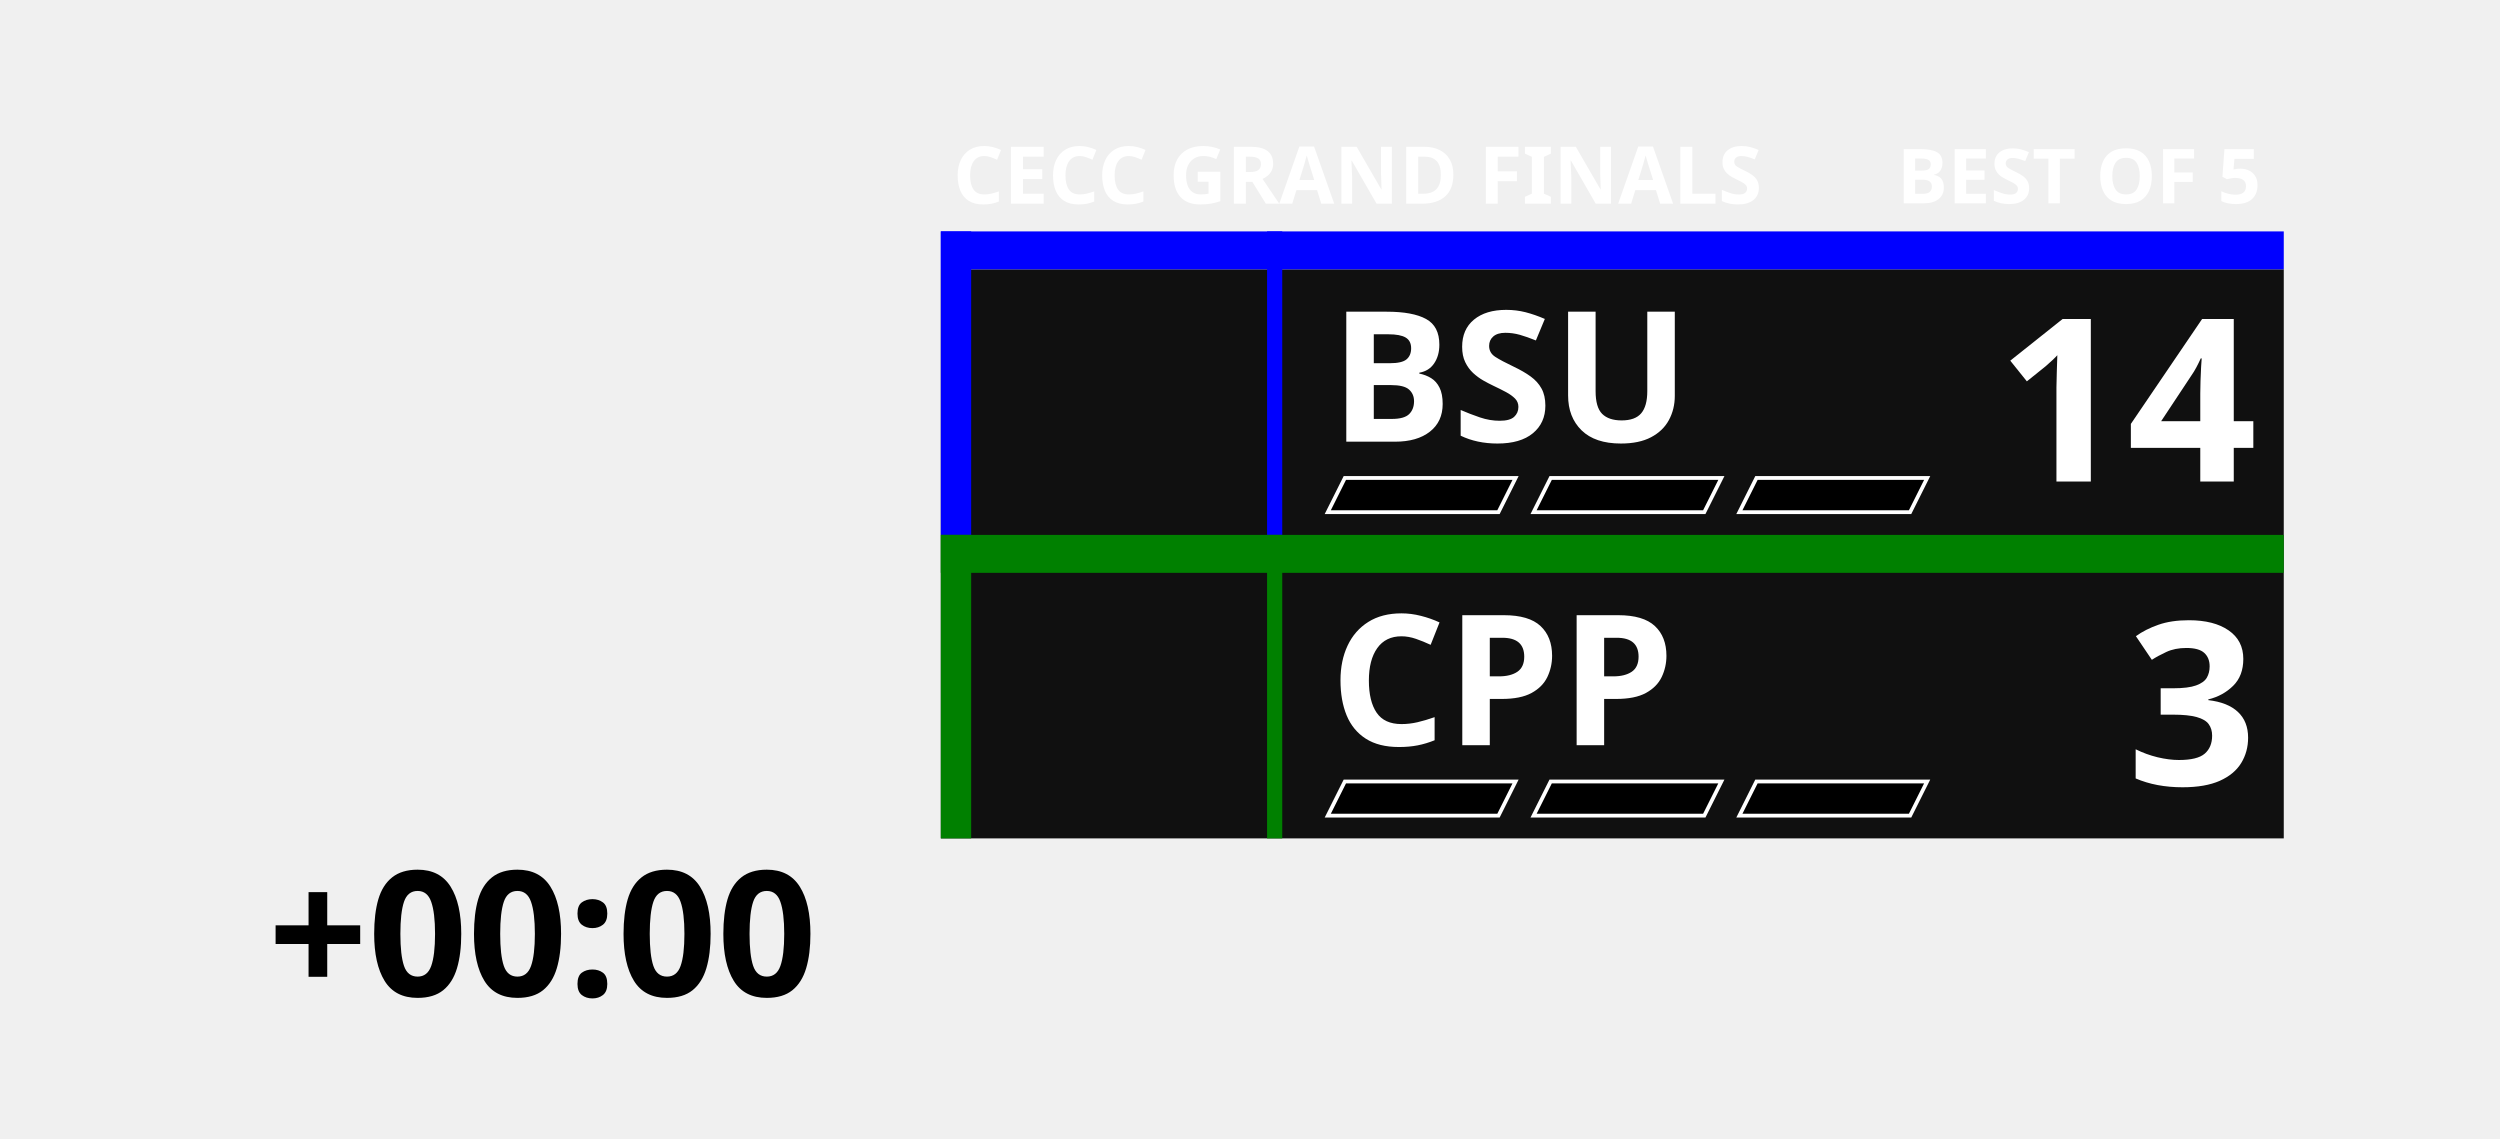
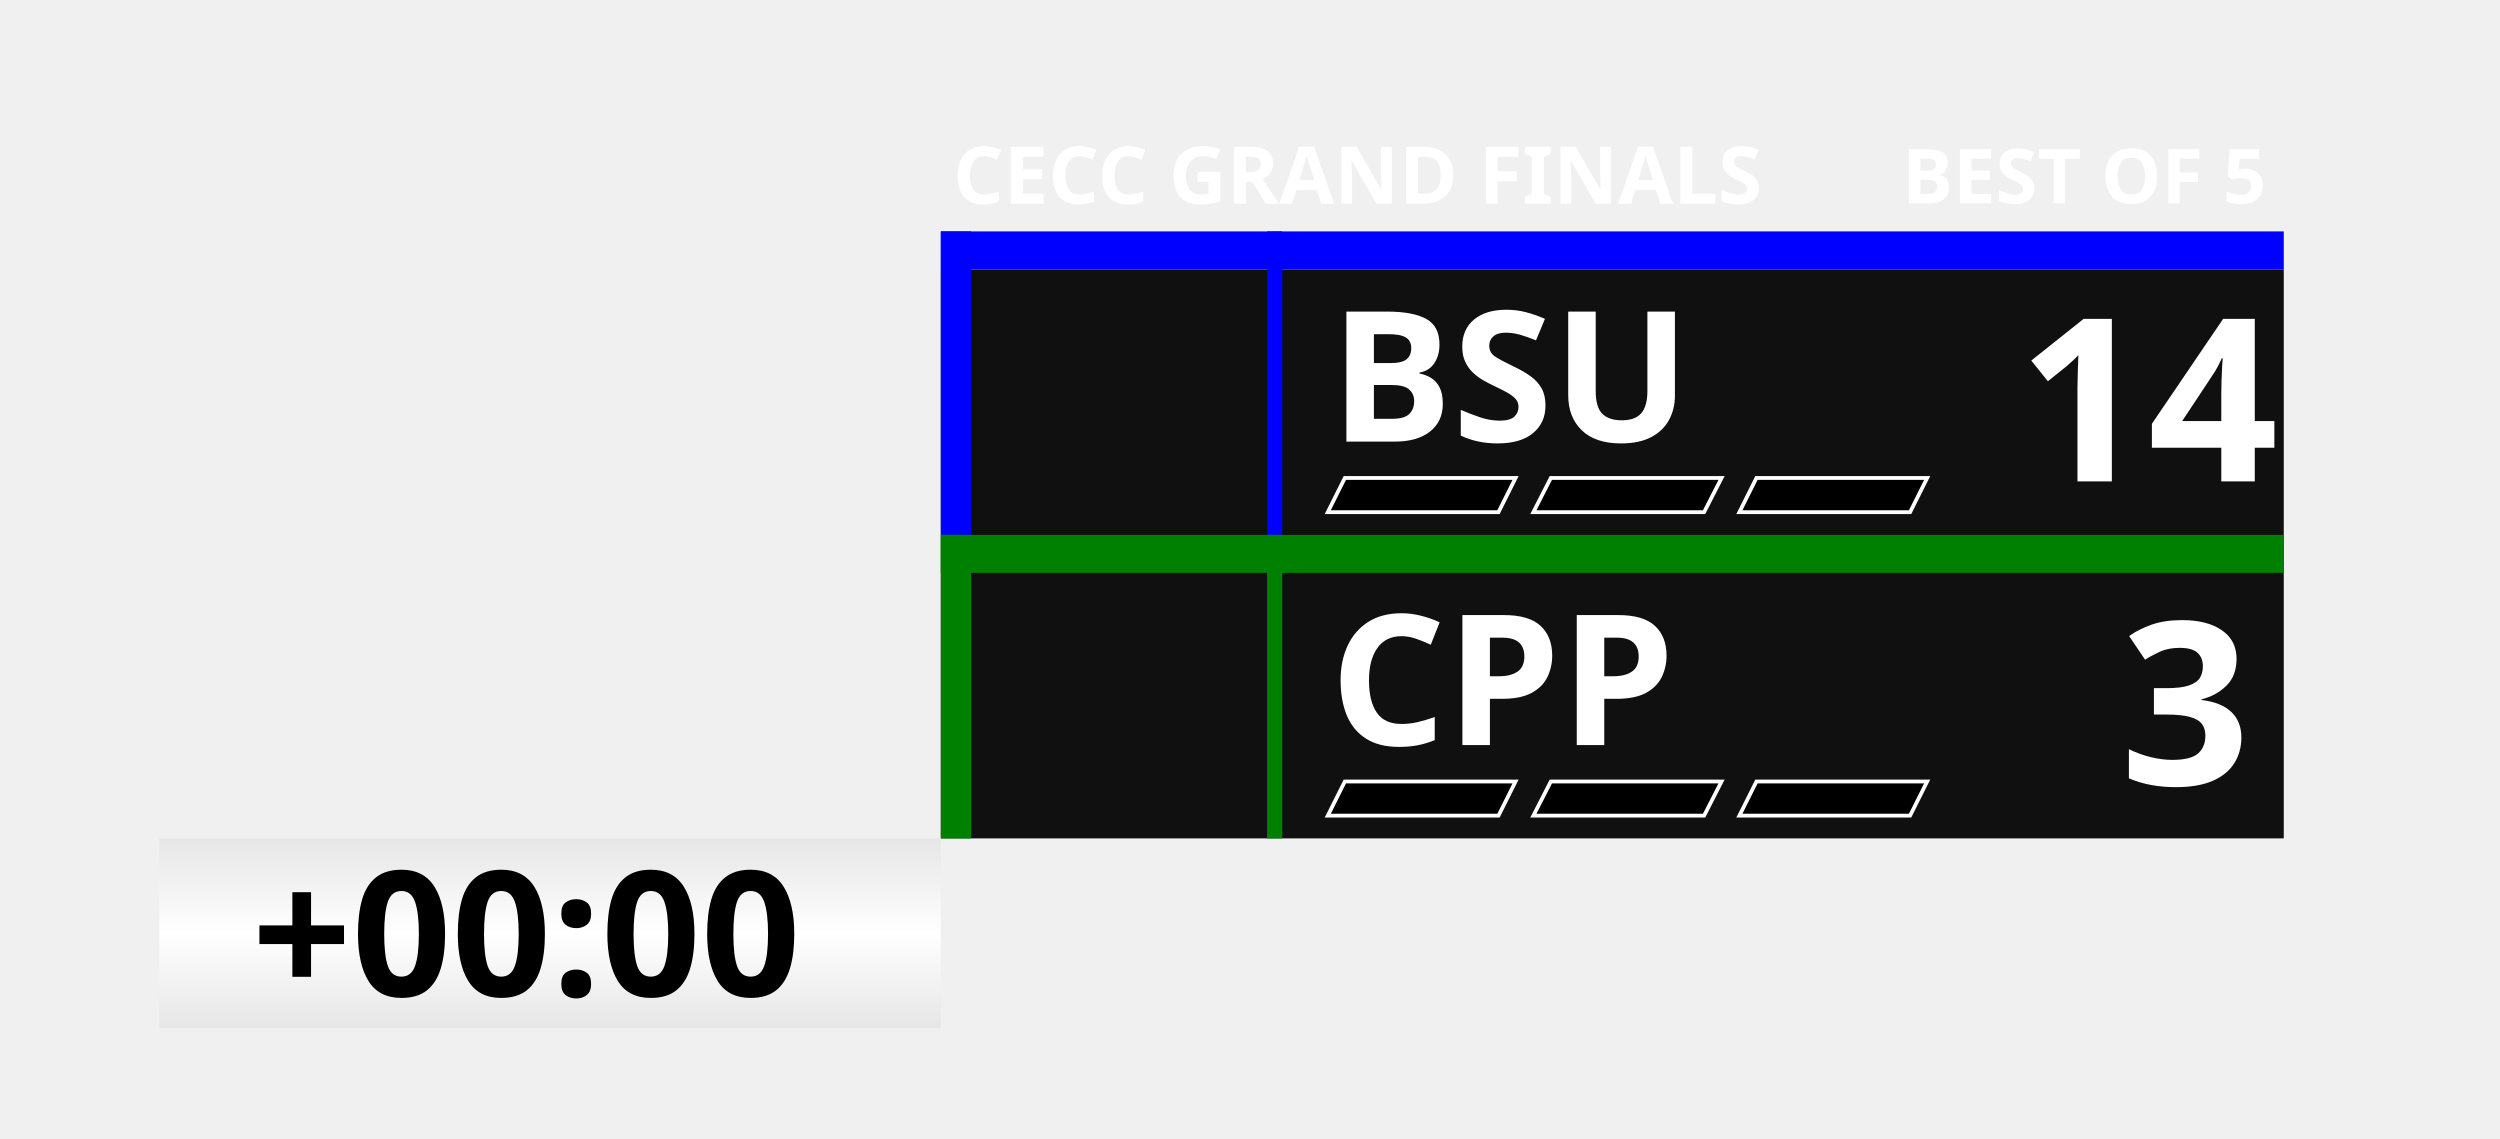
- <svg xmlns="http://www.w3.org/2000/svg" width="659" height="300">
+ <svg xmlns="http://www.w3.org/2000/svg" version="1.1" viewBox="0 0 659 300">
  <defs>
    <style>
      .cls-1 {
-         fill: url(#linear-gradient-4);
-       }
- 
-       .cls-1, .cls-2, .cls-3, .cls-4, .cls-5, .cls-6, .cls-7, .cls-8, .cls-9, .cls-10, .cls-11, .cls-12, .cls-13, .cls-14, .cls-15, .cls-16, .cls-17, .cls-18, .cls-19, .cls-20, .cls-21, .cls-22, .cls-23, .cls-24, .cls-25, .cls-26, .cls-27, .cls-28 {
-         fill-rule: evenodd;
-       }
- 
-       .cls-29 {
-         fill: url(#linear-gradient-2);
+         fill: blue;
      }

      .cls-2 {
-         fill: url(#linear-gradient-12);
+         fill: none;
      }

-       .cls-30, .cls-31, .cls-32, .cls-33, .cls-34, .cls-35, .cls-36 {
+       .cls-3 {
+         font-size: 21px;
+       }
+ 
+       .cls-3, .cls-4, .cls-5, .cls-6 {
        fill: #fff;
      }

-       .cls-37 {
+       .cls-3, .cls-4, .cls-5, .cls-6, .cls-7 {
+         font-family: Industry-Bold, Industry;
+         font-weight: 700;
+         isolation: isolate;
+       }
+ 
+       .cls-4 {
+         font-size: 20px;
+       }
+ 
+       .cls-5 {
+         font-size: 48px;
+       }
+ 
+       .cls-6 {
+         font-size: 60px;
+       }
+ 
+       .cls-7 {
        font-size: 46px;
      }

-       .cls-37, .cls-31, .cls-32, .cls-33, .cls-34, .cls-38, .cls-35, .cls-36 {
-         font-family: Industry-Bold, Industry;
-         font-weight: 700;
-       }
- 
-       .cls-39 {
-         letter-spacing: -.1em;
-       }
- 
-       .cls-31 {
-         font-size: 60px;
-       }
- 
-       .cls-40 {
-         fill: #081625;
-       }
- 
-       .cls-32 {
-         font-size: 26px;
-       }
- 
-       .cls-3 {
-         fill: url(#linear-gradient-21);
-       }
- 
-       .cls-42 {
-         fill: url(#linear-gradient-36);
-       }
- 
-       .cls-43 {
-         letter-spacing: 0em;
-       }
- 
-       .cls-44 {
-         fill: #b1b3b5;
-       }
- 
-       .cls-45 {
-         fill: #303030;
-       }
- 
-       .cls-46 {
-         fill: url(#linear-gradient-35);
-       }
- 
-       .cls-47 {
-         fill: url(#linear-gradient-32);
-       }
- 
-       .cls-4 {
-         fill: url(#linear-gradient-15);
-       }
- 
-       .cls-5 {
-         fill: url(#linear-gradient-24);
-       }
- 
-       .cls-6 {
-         fill: url(#linear-gradient-9);
-       }
- 
-       .cls-48 {
-         fill: #fcbc00;
-       }
- 
-       .cls-33 {
-         font-size: 48px;
-       }
- 
-       .cls-49 {
-         letter-spacing: -.1em;
-       }
- 
-       .cls-50 {
-         letter-spacing: 0em;
-       }
- 
-       .cls-51 {
-         letter-spacing: 0em;
-       }
- 
-       .cls-7 {
-         fill: url(#linear-gradient-25);
-       }
- 
-       .cls-34 {
-         font-size: 24px;
-       }
- 
      .cls-8 {
-         fill: url(#linear-gradient-6);
-       }
- 
-       .cls-52 {
-         fill: #0088b2;
-       }
- 
-       .cls-53 {
-         letter-spacing: -.02em;
+         fill: green;
      }

      .cls-9 {
-         fill: url(#linear-gradient-16);
+         fill: url(#linear-gradient);
      }

      .cls-10 {
-         fill: url(#linear-gradient-29);
+         stroke: #fff;
      }

      .cls-11 {
-         fill: url(#linear-gradient-26);
-       }
- 
-       .cls-38 {
-         fill: #ccc;
-         font-size: 14px;
-       }
- 
-       .cls-54 {
        fill: #101010;
      }
- 
-       .cls-12 {
-         fill: url(#linear-gradient-14);
-       }
- 
-       .cls-55 {
-         fill: gray;
-       }
- 
-       .cls-56 {
-         letter-spacing: -.01em;
-       }
- 
-       .cls-57 {
-         letter-spacing: 0em;
-       }
- 
-       .cls-35 {
-         font-size: 21px;
-       }
- 
-       .cls-13 {
-         fill: url(#linear-gradient-5);
-       }
- 
-       .cls-14 {
-         fill: url(#linear-gradient-23);
-       }
- 
-       .cls-15 {
-         fill: url(#linear-gradient-28);
-       }
- 
-       .cls-16 {
-         fill: url(#linear-gradient-27);
-       }
- 
-       .cls-17 {
-         fill: url(#linear-gradient-10);
-       }
- 
-       .cls-18 {
-         fill: url(#linear-gradient-18);
-       }
- 
-       .cls-19 {
-         fill: url(#linear-gradient-11);
-       }
- 
-       .cls-58 {
-         fill: #00adee;
-       }
- 
-       .cls-59 {
-         letter-spacing: -.01em;
-       }
- 
-       .cls-60 {
-         letter-spacing: 0em;
-       }
- 
-       .cls-61 {
-         fill: url(#linear-gradient-37);
-         filter: url(#drop-shadow-1);
-       }
- 
-       .cls-36 {
-         font-size: 20px;
-       }
- 
-       .cls-62 {
-         letter-spacing: -.1em;
-       }
- 
-       .cls-20 {
-         fill: url(#linear-gradient-30);
-       }
- 
-       .cls-63 {
-         letter-spacing: -.08em;
-       }
- 
-       .cls-64 {
-         fill: url(#linear-gradient-34);
-       }
- 
-       .cls-21 {
-         fill: url(#linear-gradient-19);
-       }
- 
-       .cls-65 {
-         fill: #121212;
-       }
- 
-       .cls-66 {
-         fill: #202020;
-       }
- 
-       .cls-67 {
-         letter-spacing: 0em;
-       }
- 
-       .cls-22 {
-         fill: url(#linear-gradient-20);
-       }
- 
-       .cls-68 {
-         fill: #ababab;
-       }
- 
-       .cls-69 {
-         letter-spacing: -.02em;
-       }
- 
-       .cls-23 {
-         fill: url(#linear-gradient-31);
-       }
- 
-       .cls-70 {
-         fill: #098040;
-       }
- 
-       .cls-71 {
-         fill: url(#linear-gradient-3);
-       }
- 
-       .cls-72 {
-         fill: url(#linear-gradient);
-       }
- 
-       .cls-24 {
-         fill: url(#linear-gradient-22);
-       }
- 
-       .cls-73 {
-         letter-spacing: 0em;
-       }
- 
-       .cls-74 {
-         fill: url(#linear-gradient-33);
-       }
- 
-       .cls-75 {
-         letter-spacing: -.01em;
-       }
- 
-       .cls-25 {
-         fill: url(#linear-gradient-13);
-       }
- 
-       .cls-26 {
-         fill: url(#linear-gradient-7);
-       }
- 
-       .cls-27 {
-         fill: url(#linear-gradient-8);
-       }
- 
-       .cls-76 {
-         letter-spacing: -.01em;
-       }
- 
-       .cls-28 {
-         fill: url(#linear-gradient-17);
-       }
- 
-       .cls-77 {
-         letter-spacing: -.02em;
-       }
    </style>
-     <LinearGradient id="linear-gradient" x1="322" y1="221" x2="322" y2="31" gradientUnits="userSpaceOnUse">
-       <stop offset="0%" stop-color="#151515" />
-       <stop offset="50%" stop-color="#252525" />
-       <stop offset="100%" stop-color="#121212" />
-     </LinearGradient>
-     <LinearGradient id="linear-gradient-2" x1="470" y1="141" x2="470" y2="71" gradientUnits="userSpaceOnUse">
-       <stop offset="0%" stop-color="blue" stop-opacity="70%" id="team1GradStart" />
-       <stop offset="100%" stop-color="blue" stop-opacity="0%" id="team1GradEnd" />
-     </LinearGradient>
-     <LinearGradient id="linear-gradient-3" x1="470" y1="221" x2="470" y2="151" gradientUnits="userSpaceOnUse">
-       <stop offset="0" stop-color="green" stop-opacity=".7" id="team2GradStart" />
-       <stop offset="1" stop-color="green" stop-opacity="0" id="team2GradEnd" />
-     </LinearGradient>
-     <Filter id="drop-shadow-1" filterUnits="userSpaceOnUse">
-       <feOffset dx="0" dy="0" />
-       <feGaussianBlur result="blur" stdDeviation="3" />
-       <feFlood flood-color="#000" flood-opacity=".65" />
-       <feComposite in2="blur" operator="in" />
-       <feComposite in="SourceGraphic" />
-     </Filter>
-     <LinearGradient id="linear-gradient-4" x1="84.27" y1="51.18" x2="84.27" y2="196.48" gradientUnits="userSpaceOnUse">
-       <stop offset=".02" stop-color="#c8c8c8" />
-       <stop offset=".2" stop-color="#fff" />
-       <stop offset=".41" stop-color="#ababab" />
-       <stop offset=".52" stop-color="#fff" />
-       <stop offset=".66" stop-color="#2c2c2c" />
-     </LinearGradient>
-     <LinearGradient id="linear-gradient-5" x1="75.35" y1="51.18" x2="75.35" y2="196.48" href="#linear-gradient-4" />
-     <LinearGradient id="linear-gradient-6" x1="71.6" y1="51.18" x2="71.6" y2="196.48" href="#linear-gradient-4" />
-     <LinearGradient id="linear-gradient-7" x1="83.57" y1="51.18" x2="83.57" y2="196.48" href="#linear-gradient-4" />
-     <LinearGradient id="linear-gradient-8" x1="79.7" y1="51.18" x2="79.7" y2="196.48" href="#linear-gradient-4" />
-     <LinearGradient id="linear-gradient-9" x1="84.38" y1="51.18" x2="84.38" y2="196.48" href="#linear-gradient-4" />
-     <LinearGradient id="linear-gradient-10" x1="98.43" x2="98.43" y2="196.48" href="#linear-gradient-4" />
-     <LinearGradient id="linear-gradient-11" x1="115.25" y1="51.18" x2="115.25" y2="196.48" href="#linear-gradient-4" />
-     <LinearGradient id="linear-gradient-12" x1="91.87" y1="51.18" x2="91.87" y2="196.48" href="#linear-gradient-4" />
-     <LinearGradient id="linear-gradient-13" x1="68.48" y1="51.18" x2="68.48" y2="196.48" href="#linear-gradient-4" />
-     <LinearGradient id="linear-gradient-14" x1="71.28" y1="51.18" x2="71.28" y2="196.48" href="#linear-gradient-4" />
-     <LinearGradient id="linear-gradient-15" x1="74.33" y1="51.18" x2="74.33" y2="196.48" href="#linear-gradient-4" />
-     <LinearGradient id="linear-gradient-16" x1="85.97" y1="51.18" x2="85.97" y2="196.48" href="#linear-gradient-4" />
-     <LinearGradient id="linear-gradient-17" x1="103.94" y1="51.18" x2="103.94" y2="196.48" href="#linear-gradient-4" />
-     <LinearGradient id="linear-gradient-18" x1="205.73" y1="51.18" x2="205.73" y2="196.48" href="#linear-gradient-4" />
-     <LinearGradient id="linear-gradient-19" x1="214.65" y1="51.18" x2="214.65" y2="196.48" href="#linear-gradient-4" />
-     <LinearGradient id="linear-gradient-20" x1="218.4" y1="51.18" x2="218.4" y2="196.48" href="#linear-gradient-4" />
-     <LinearGradient id="linear-gradient-21" x1="206.43" y1="51.18" x2="206.43" y2="196.48" href="#linear-gradient-4" />
-     <LinearGradient id="linear-gradient-22" x1="210.3" y1="51.18" x2="210.3" y2="196.48" href="#linear-gradient-4" />
-     <LinearGradient id="linear-gradient-23" x1="205.62" y1="51.18" x2="205.62" y2="196.48" href="#linear-gradient-4" />
-     <LinearGradient id="linear-gradient-24" x1="191.57" y1="51.18" x2="191.57" y2="196.48" href="#linear-gradient-4" />
-     <LinearGradient id="linear-gradient-25" x1="174.75" y1="51.18" x2="174.75" y2="196.48" href="#linear-gradient-4" />
-     <LinearGradient id="linear-gradient-26" x1="198.13" y1="51.18" x2="198.13" y2="196.48" href="#linear-gradient-4" />
-     <LinearGradient id="linear-gradient-27" x1="221.52" y1="51.18" x2="221.52" y2="196.48" href="#linear-gradient-4" />
-     <LinearGradient id="linear-gradient-28" x1="218.72" y1="51.18" x2="218.72" y2="196.48" href="#linear-gradient-4" />
-     <LinearGradient id="linear-gradient-29" x1="215.67" y1="51.18" x2="215.67" y2="196.48" href="#linear-gradient-4" />
-     <LinearGradient id="linear-gradient-30" x1="204.03" y1="51.18" x2="204.03" y2="196.48" href="#linear-gradient-4" />
-     <LinearGradient id="linear-gradient-31" x1="186.06" y1="51.18" x2="186.06" y2="196.48" href="#linear-gradient-4" />
-     <LinearGradient id="linear-gradient-32" x1="133.53" y1="188.08" x2="156.49" y2="188.08" gradientUnits="userSpaceOnUse">
-       <stop offset=".35" stop-color="#fff" />
-       <stop offset="1" stop-color="#474747" />
-     </LinearGradient>
-     <LinearGradient id="linear-gradient-33" x1="146.16" y1="104.04" x2="139.05" y2="169.57" href="#linear-gradient-4" />
-     <LinearGradient id="linear-gradient-34" x1="155.18" y1="136.59" x2="125.41" y2="186.47" href="#linear-gradient-4" />
-     <LinearGradient id="linear-gradient-35" x1="145.07" y1="141.08" x2="145.25" y2="151.44" href="#linear-gradient-4" />
-     <LinearGradient id="linear-gradient-36" x1="960" y1="977" x2="960" y2="1067" gradientUnits="userSpaceOnUse">
-       <stop offset="0" stop-color="#000" stop-opacity="0" />
-       <stop offset="1" stop-color="#098040" stop-opacity=".7" />
-     </LinearGradient>
-     <LinearGradient id="linear-gradient-37" x1="42" y1="246" x2="248" y2="246" gradientUnits="userSpaceOnUse">
-       <stop offset="0" stop-color="#956d13" />
-       <stop offset=".17" stop-color="#d4a84c" />
-       <stop offset=".33" stop-color="#ffec94" />
-       <stop offset=".5" stop-color="#e6be69" />
-       <stop offset=".66" stop-color="#e6be69" />
-       <stop offset=".82" stop-color="#ffd87c" />
-       <stop offset="1" stop-color="#956d13" />
-     </LinearGradient>
+     <linearGradient id="linear-gradient" x1="145" y1="271" x2="145" y2="221" gradientUnits="userSpaceOnUse">
+       <stop offset="0" stop-color="#e6e6e6" />
+       <stop offset=".5" stop-color="#fff" />
+       <stop offset="1" stop-color="#e6e6e6" />
+     </linearGradient>
  </defs>
-   <g id="Scoreboard">
-     <rect id="Scoreboard_base" data-name="Scoreboard base" fill="url(#linear-gradient)" x="42" y="31" width="560" height="190" />
-     <image id="seriesLogo" data-name="Series Logo" x="42" y="31" width="206" height="190" />
-     <rect id="Scoreboard_base-2" data-name="Scoreboard base" fill="#101010" x="248" y="71" width="354" height="150" />
-     <g id="Team_1" data-name="Team 1">
-       <rect id="team_1_gradient" data-name="team 1 gradient" fill="url(#linear-gradient-2)" x="338" y="71" width="264" height="70" />
-       <g id="team1Bar" color="blue">
-         <rect id="team_1_vertical_bar" data-name="team 1 vertical bar" fill="currentColor" x="334" y="61" width="4" height="80" />
-         <rect id="team_1_vertical_bar-2" data-name="team 1 vertical bar" x="248" y="61" fill="currentColor" width="8" height="80" />
-         <rect id="team_1_top_line" data-name="team 1 top line" x="248" y="61" fill="currentColor" width="354" height="10" />
+   <g>
+     <g id="Layer_1">
+       <g id="_x3C_defs">
+         <LinearGradient id="linear-gradient" x1="322" y1="221" x2="322" y2="31" gradientUnits="userSpaceOnUse">
+           <stop offset="0%" stop-color="#151515" />
+           <stop offset="50%" stop-color="#252525" />
+           <stop offset="100%" stop-color="#121212" />
+         </LinearGradient>
+         <LinearGradient id="linear-gradient-2" x1="470" y1="141" x2="470" y2="71" gradientUnits="userSpaceOnUse">
+           <stop id="team1GradStart" offset="0%" stop-color="blue" stop-opacity="70%" />
+           <stop id="team1GradEnd" offset="100%" stop-color="blue" stop-opacity="0%" />
+         </LinearGradient>
+         <LinearGradient id="linear-gradient-3" x1="470" y1="221" x2="470" y2="151" gradientUnits="userSpaceOnUse">
+           <stop id="team2GradStart" offset="0" stop-color="green" stop-opacity=".7" />
+           <stop id="team2GradEnd" offset="1" stop-color="green" stop-opacity="0" />
+         </LinearGradient>
+         <Filter id="drop-shadow-1" filterUnits="userSpaceOnUse">
+           <feOffset dx="0" dy="0" />
+           <feGaussianBlur result="blur" stdDeviation="3" />
+           <feFlood flood-color="#000" flood-opacity=".65" />
+           <feComposite in2="blur" operator="in" />
+           <feComposite in="SourceGraphic" />
+         </Filter>
+         <LinearGradient id="linear-gradient-4" x1="84.27" y1="51.18" x2="84.27" y2="196.48" gradientUnits="userSpaceOnUse">
+           <stop offset=".02" stop-color="#c8c8c8" />
+           <stop offset=".2" stop-color="#fff" />
+           <stop offset=".41" stop-color="#ababab" />
+           <stop offset=".52" stop-color="#fff" />
+           <stop offset=".66" stop-color="#2c2c2c" />
+         </LinearGradient>
+         <LinearGradient id="linear-gradient-5" x1="75.35" y1="51.18" x2="75.35" y2="196.48" href="#linear-gradient-4" />
+         <LinearGradient id="linear-gradient-6" x1="71.6" y1="51.18" x2="71.6" y2="196.48" href="#linear-gradient-4" />
+         <LinearGradient id="linear-gradient-7" x1="83.57" y1="51.18" x2="83.57" y2="196.48" href="#linear-gradient-4" />
+         <LinearGradient id="linear-gradient-8" x1="79.7" y1="51.18" x2="79.7" y2="196.48" href="#linear-gradient-4" />
+         <LinearGradient id="linear-gradient-9" x1="84.38" y1="51.18" x2="84.38" y2="196.48" href="#linear-gradient-4" />
+         <LinearGradient id="linear-gradient-10" x1="98.43" x2="98.43" y2="196.48" href="#linear-gradient-4" />
+         <LinearGradient id="linear-gradient-11" x1="115.25" y1="51.18" x2="115.25" y2="196.48" href="#linear-gradient-4" />
+         <LinearGradient id="linear-gradient-12" x1="91.87" y1="51.18" x2="91.87" y2="196.48" href="#linear-gradient-4" />
+         <LinearGradient id="linear-gradient-13" x1="68.48" y1="51.18" x2="68.48" y2="196.48" href="#linear-gradient-4" />
+         <LinearGradient id="linear-gradient-14" x1="71.28" y1="51.18" x2="71.28" y2="196.48" href="#linear-gradient-4" />
+         <LinearGradient id="linear-gradient-15" x1="74.33" y1="51.18" x2="74.33" y2="196.48" href="#linear-gradient-4" />
+         <LinearGradient id="linear-gradient-16" x1="85.97" y1="51.18" x2="85.97" y2="196.48" href="#linear-gradient-4" />
+         <LinearGradient id="linear-gradient-17" x1="103.94" y1="51.18" x2="103.94" y2="196.48" href="#linear-gradient-4" />
+         <LinearGradient id="linear-gradient-18" x1="205.73" y1="51.18" x2="205.73" y2="196.48" href="#linear-gradient-4" />
+         <LinearGradient id="linear-gradient-19" x1="214.65" y1="51.18" x2="214.65" y2="196.48" href="#linear-gradient-4" />
+         <LinearGradient id="linear-gradient-20" x1="218.4" y1="51.18" x2="218.4" y2="196.48" href="#linear-gradient-4" />
+         <LinearGradient id="linear-gradient-21" x1="206.43" y1="51.18" x2="206.43" y2="196.48" href="#linear-gradient-4" />
+         <LinearGradient id="linear-gradient-22" x1="210.3" y1="51.18" x2="210.3" y2="196.48" href="#linear-gradient-4" />
+         <LinearGradient id="linear-gradient-23" x1="205.62" y1="51.18" x2="205.62" y2="196.48" href="#linear-gradient-4" />
+         <LinearGradient id="linear-gradient-24" x1="191.57" y1="51.18" x2="191.57" y2="196.48" href="#linear-gradient-4" />
+         <LinearGradient id="linear-gradient-25" x1="174.75" y1="51.18" x2="174.75" y2="196.48" href="#linear-gradient-4" />
+         <LinearGradient id="linear-gradient-26" x1="198.13" y1="51.18" x2="198.13" y2="196.48" href="#linear-gradient-4" />
+         <LinearGradient id="linear-gradient-27" x1="221.52" y1="51.18" x2="221.52" y2="196.48" href="#linear-gradient-4" />
+         <LinearGradient id="linear-gradient-28" x1="218.72" y1="51.18" x2="218.72" y2="196.48" href="#linear-gradient-4" />
+         <LinearGradient id="linear-gradient-29" x1="215.67" y1="51.18" x2="215.67" y2="196.48" href="#linear-gradient-4" />
+         <LinearGradient id="linear-gradient-30" x1="204.03" y1="51.18" x2="204.03" y2="196.48" href="#linear-gradient-4" />
+         <LinearGradient id="linear-gradient-31" x1="186.06" y1="51.18" x2="186.06" y2="196.48" href="#linear-gradient-4" />
+         <LinearGradient id="linear-gradient-32" x1="133.53" y1="188.08" x2="156.49" y2="188.08" gradientUnits="userSpaceOnUse">
+           <stop offset=".35" stop-color="#fff" />
+           <stop offset="1" stop-color="#474747" />
+         </LinearGradient>
+         <LinearGradient id="linear-gradient-33" x1="146.16" y1="104.04" x2="139.05" y2="169.57" href="#linear-gradient-4" />
+         <LinearGradient id="linear-gradient-34" x1="155.18" y1="136.59" x2="125.41" y2="186.47" href="#linear-gradient-4" />
+         <LinearGradient id="linear-gradient-35" x1="145.07" y1="141.08" x2="145.25" y2="151.44" href="#linear-gradient-4" />
+         <LinearGradient id="linear-gradient-36" x1="960" y1="977" x2="960" y2="1067" gradientUnits="userSpaceOnUse">
+           <stop offset="0" stop-color="#000" stop-opacity="0" />
+           <stop offset="1" stop-color="#098040" stop-opacity=".7" />
+         </LinearGradient>
+         <LinearGradient id="linear-gradient-37" x1="42" y1="246" x2="248" y2="246" gradientUnits="userSpaceOnUse">
+           <stop offset="0" stop-color="#956d13" />
+           <stop offset=".17" stop-color="#d4a84c" />
+           <stop offset=".33" stop-color="#ffec94" />
+           <stop offset=".5" stop-color="#e6be69" />
+           <stop offset=".66" stop-color="#e6be69" />
+           <stop offset=".82" stop-color="#ffd87c" />
+           <stop offset="1" stop-color="#956d13" />
+         </LinearGradient>
      </g>
-       <text class="cls-33" transform="translate(350.57 116.43)" id="team1Name">BSU</text>
-       <g id="team1Bo5" data-name="BO5 PTS not scored" stroke="white">
-         <polygon id="team1Bo5Box1" data-name="BOX 1" points="395 135 350 135 354.5 126 399.5 126 395 135" />
-         <polygon id="team1Bo5Box2" data-name="BOX 2" points="449.25 135 404.25 135 408.75 126 453.75 126 449.25 135" />
-         <polygon id="team1Bo5Box3" data-name="BOX 3" points="503.5 135 458.5 135 463 126 508 126 503.5 135" />
+       <g id="Scoreboard">
+         <rect id="Scoreboard_base" class="cls-2" x="42" y="31" width="560" height="190" />
+         <rect id="Scoreboard_base-2" class="cls-11" x="248" y="71" width="354" height="150" />
+         <g id="Team_1">
+           <rect id="team_1_gradient" class="cls-2" x="338" y="71" width="264" height="70" />
+           <g id="team1Bar">
+             <rect id="team_1_vertical_bar" class="cls-1" x="334" y="61" width="4" height="80" />
+             <rect id="team_1_vertical_bar-2" class="cls-1" x="248" y="61" width="8" height="80" />
+             <rect id="team_1_top_line" class="cls-1" x="248" y="61" width="354" height="10" />
+           </g>
+           <text id="team1Name" class="cls-5" transform="translate(350.6 116.4)">
+             <tspan x="0" y="0">BSU</tspan>
+           </text>
+           <g id="team1Bo5">
+             <polygon id="team1Bo5Box1" class="cls-10" points="395 135 350 135 354.5 126 399.5 126 395 135" />
+             <polygon id="team1Bo5Box2" class="cls-10" points="449.2 135 404.2 135 408.8 126 453.8 126 449.2 135" />
+             <polygon id="team1Bo5Box3" class="cls-10" points="503.5 135 458.5 135 463 126 508 126 503.5 135" />
+           </g>
+           <text id="team1Score" class="cls-6" transform="translate(531.9 126.9)">
+             <tspan x="0" y="0">14</tspan>
+           </text>
+         </g>
+         <g id="Team_2">
+           <rect id="team_2_gradient" class="cls-2" x="338" y="151" width="264" height="70" />
+           <g id="team2Bar">
+             <rect id="team_2_vertical_bar" class="cls-8" x="334" y="141" width="4" height="80" />
+             <rect id="team_2_vertical_bar-2" class="cls-8" x="248" y="141" width="8" height="80" />
+             <rect id="team_2_top_line" class="cls-8" x="248" y="141" width="354" height="10" />
+           </g>
+           <text id="team2Name" class="cls-5" transform="translate(350.6 196.4)">
+             <tspan x="0" y="0">CPP</tspan>
+           </text>
+           <g id="team2Bo5">
+             <polygon id="team2Bo5Box1" class="cls-10" points="395 215 350 215 354.5 206 399.5 206 395 215" />
+             <polygon id="team2Bo5Box2" class="cls-10" points="449.2 215 404.2 215 408.8 206 453.8 206 449.2 215" />
+             <polygon id="team2Bo5Box3" class="cls-10" points="503.5 215 458.5 215 463 206 508 206 503.5 215" />
+           </g>
+           <text id="team2Score" class="cls-6" transform="translate(558.9 206.9)">
+             <tspan x="0" y="0">3</tspan>
+           </text>
+         </g>
+         <text id="gameInfo" class="cls-4" transform="translate(501.4 53.6)">
+           <tspan x="0" y="0">BEST OF 5</tspan>
+         </text>
+         <text id="seriesTitle" class="cls-3" transform="translate(251.2 53.7)">
+           <tspan x="0" y="0">CECC GRAND FINALS</tspan>
+         </text>
+         <g id="Timer_jet_out">
+           <rect class="cls-9" x="42" y="221" width="206" height="50" />
+           <text id="clock" class="cls-7" transform="translate(66.4 262.6)">
+             <tspan x="0" y="0">+00:00</tspan>
+           </text>
+         </g>
      </g>
-       <text id="team1Score" data-name="Score TXT" class="cls-31" transform="translate(595 126.93)" text-anchor="end">14</text>
-       <image id="team1Logo" data-name="SCHOOL LOGO" width="1080" height="1080" transform="translate(260 71) scale(.06)" />
-     </g>
-     <g id="Team_2" data-name="Team 2">
-       <rect id="team_2_gradient" data-name="team 2 gradient" class="cls-71" x="338" y="151" width="264" height="70" />
-       <g id="team2Bar" color="green">
-         <rect id="team_2_vertical_bar" data-name="team 2 vertical bar" x="334" y="141" width="4" height="80" fill="currentColor" />
-         <rect id="team_2_vertical_bar-2" data-name="team 2 vertical bar" x="248" y="141" width="8" height="80" fill="currentColor" />
-         <rect id="team_2_top_line" data-name="team 2 top line" x="248" y="141" width="354" height="10" fill="currentColor" />
-       </g>
-       <text class="cls-33" transform="translate(350.57 196.43)" id="team2Name">CPP</text>
-       <g id="team2Bo5" data-name="BO5 PTS not scored copy" stroke="white">
-         <polygon id="team2Bo5Box1" data-name="BOX 1" points="395 215 350 215 354.5 206 399.5 206 395 215" />
-         <polygon id="team2Bo5Box2" data-name="BOX 2" points="449.25 215 404.25 215 408.75 206 453.75 206 449.25 215" />
-         <polygon id="team2Bo5Box3" data-name="BOX 3" points="503.5 215 458.5 215 463 206 508 206 503.5 215" />
-       </g>
-       <text id="team2Score" data-name="Score TXT" class="cls-31" transform="translate(595 206.93)" text-anchor="end">3</text>
-       <image id="team2Logo" data-name="school logo" width="1080" height="1080" transform="translate(260 151) scale(.06)" />
-     </g>
-     <text class="cls-36" transform="translate(596 53.59)" text-anchor="end" id="gameInfo">BEST OF 5</text>
-     <text class="cls-35" transform="translate(251.22 53.69)" id="seriesTitle">CECC GRAND FINALS</text>
-     <g id="Timer_jet_out" data-name="Timer jet out">
-       <rect class="cls-61" x="42" y="221" width="206" height="50" />
-       <text id="clock" class="cls-37" transform="translate(143 262.59)" text-anchor="middle">+00:00</text>
    </g>
  </g>
</svg>
